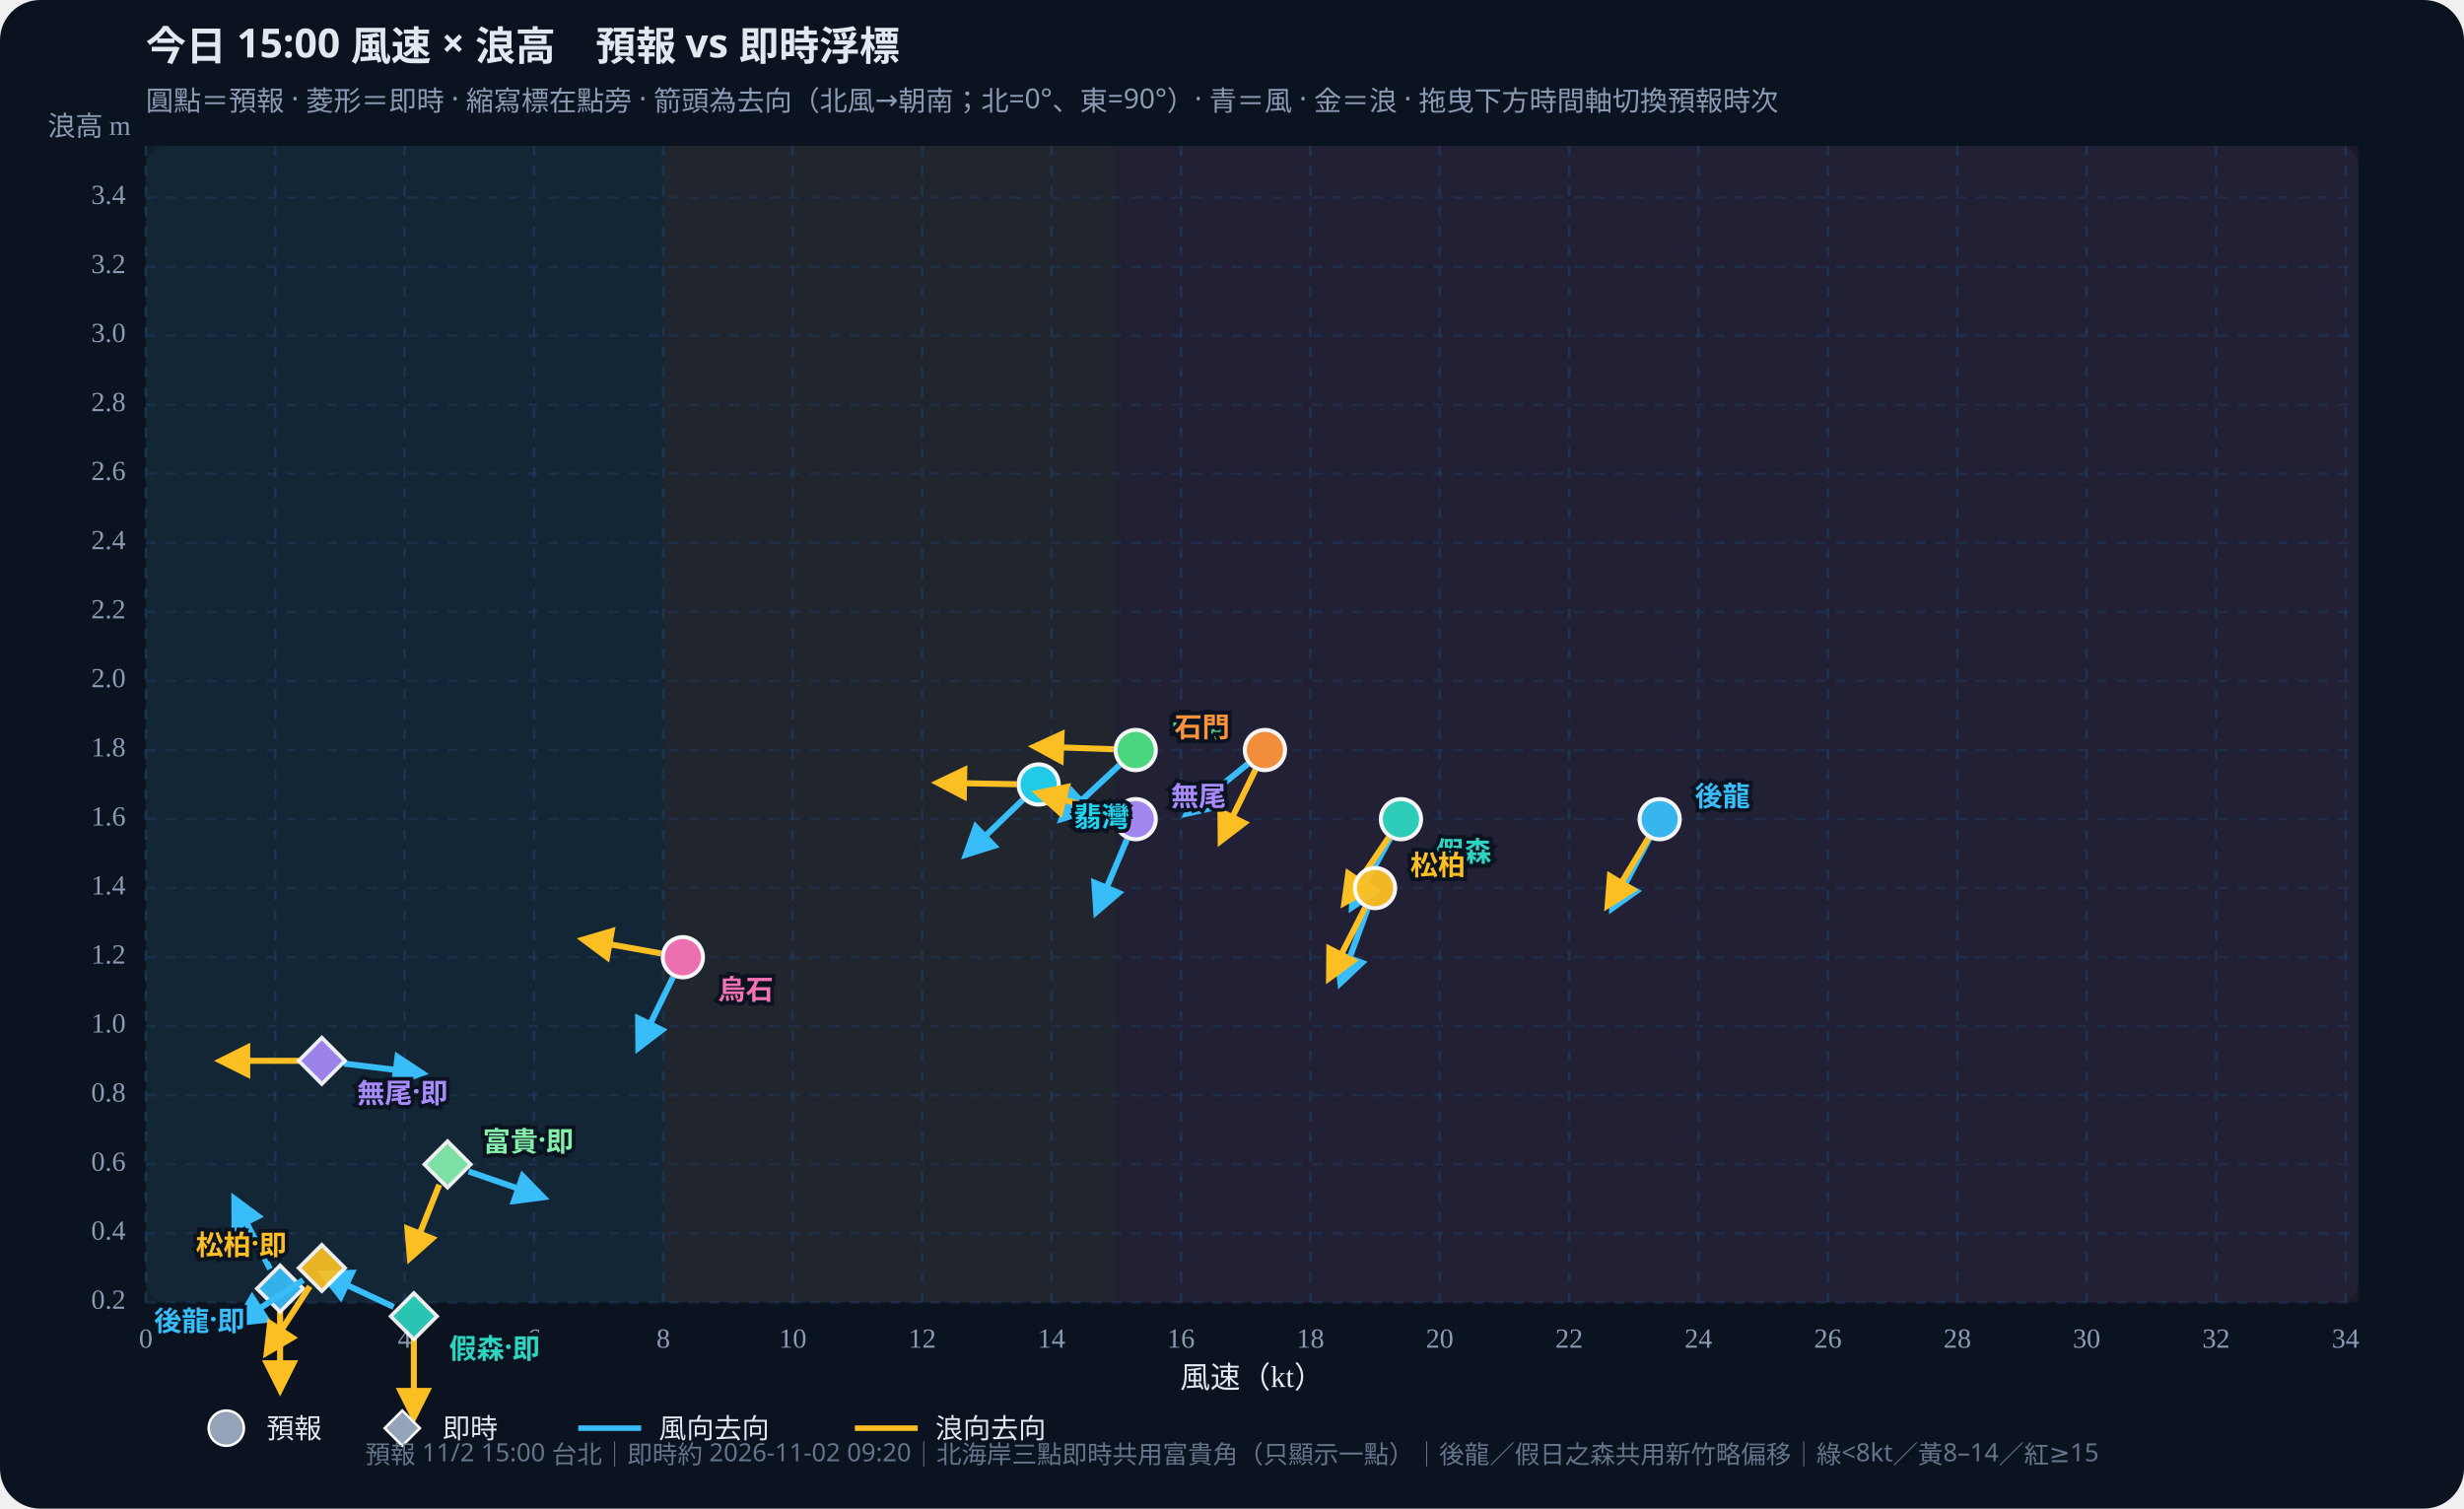
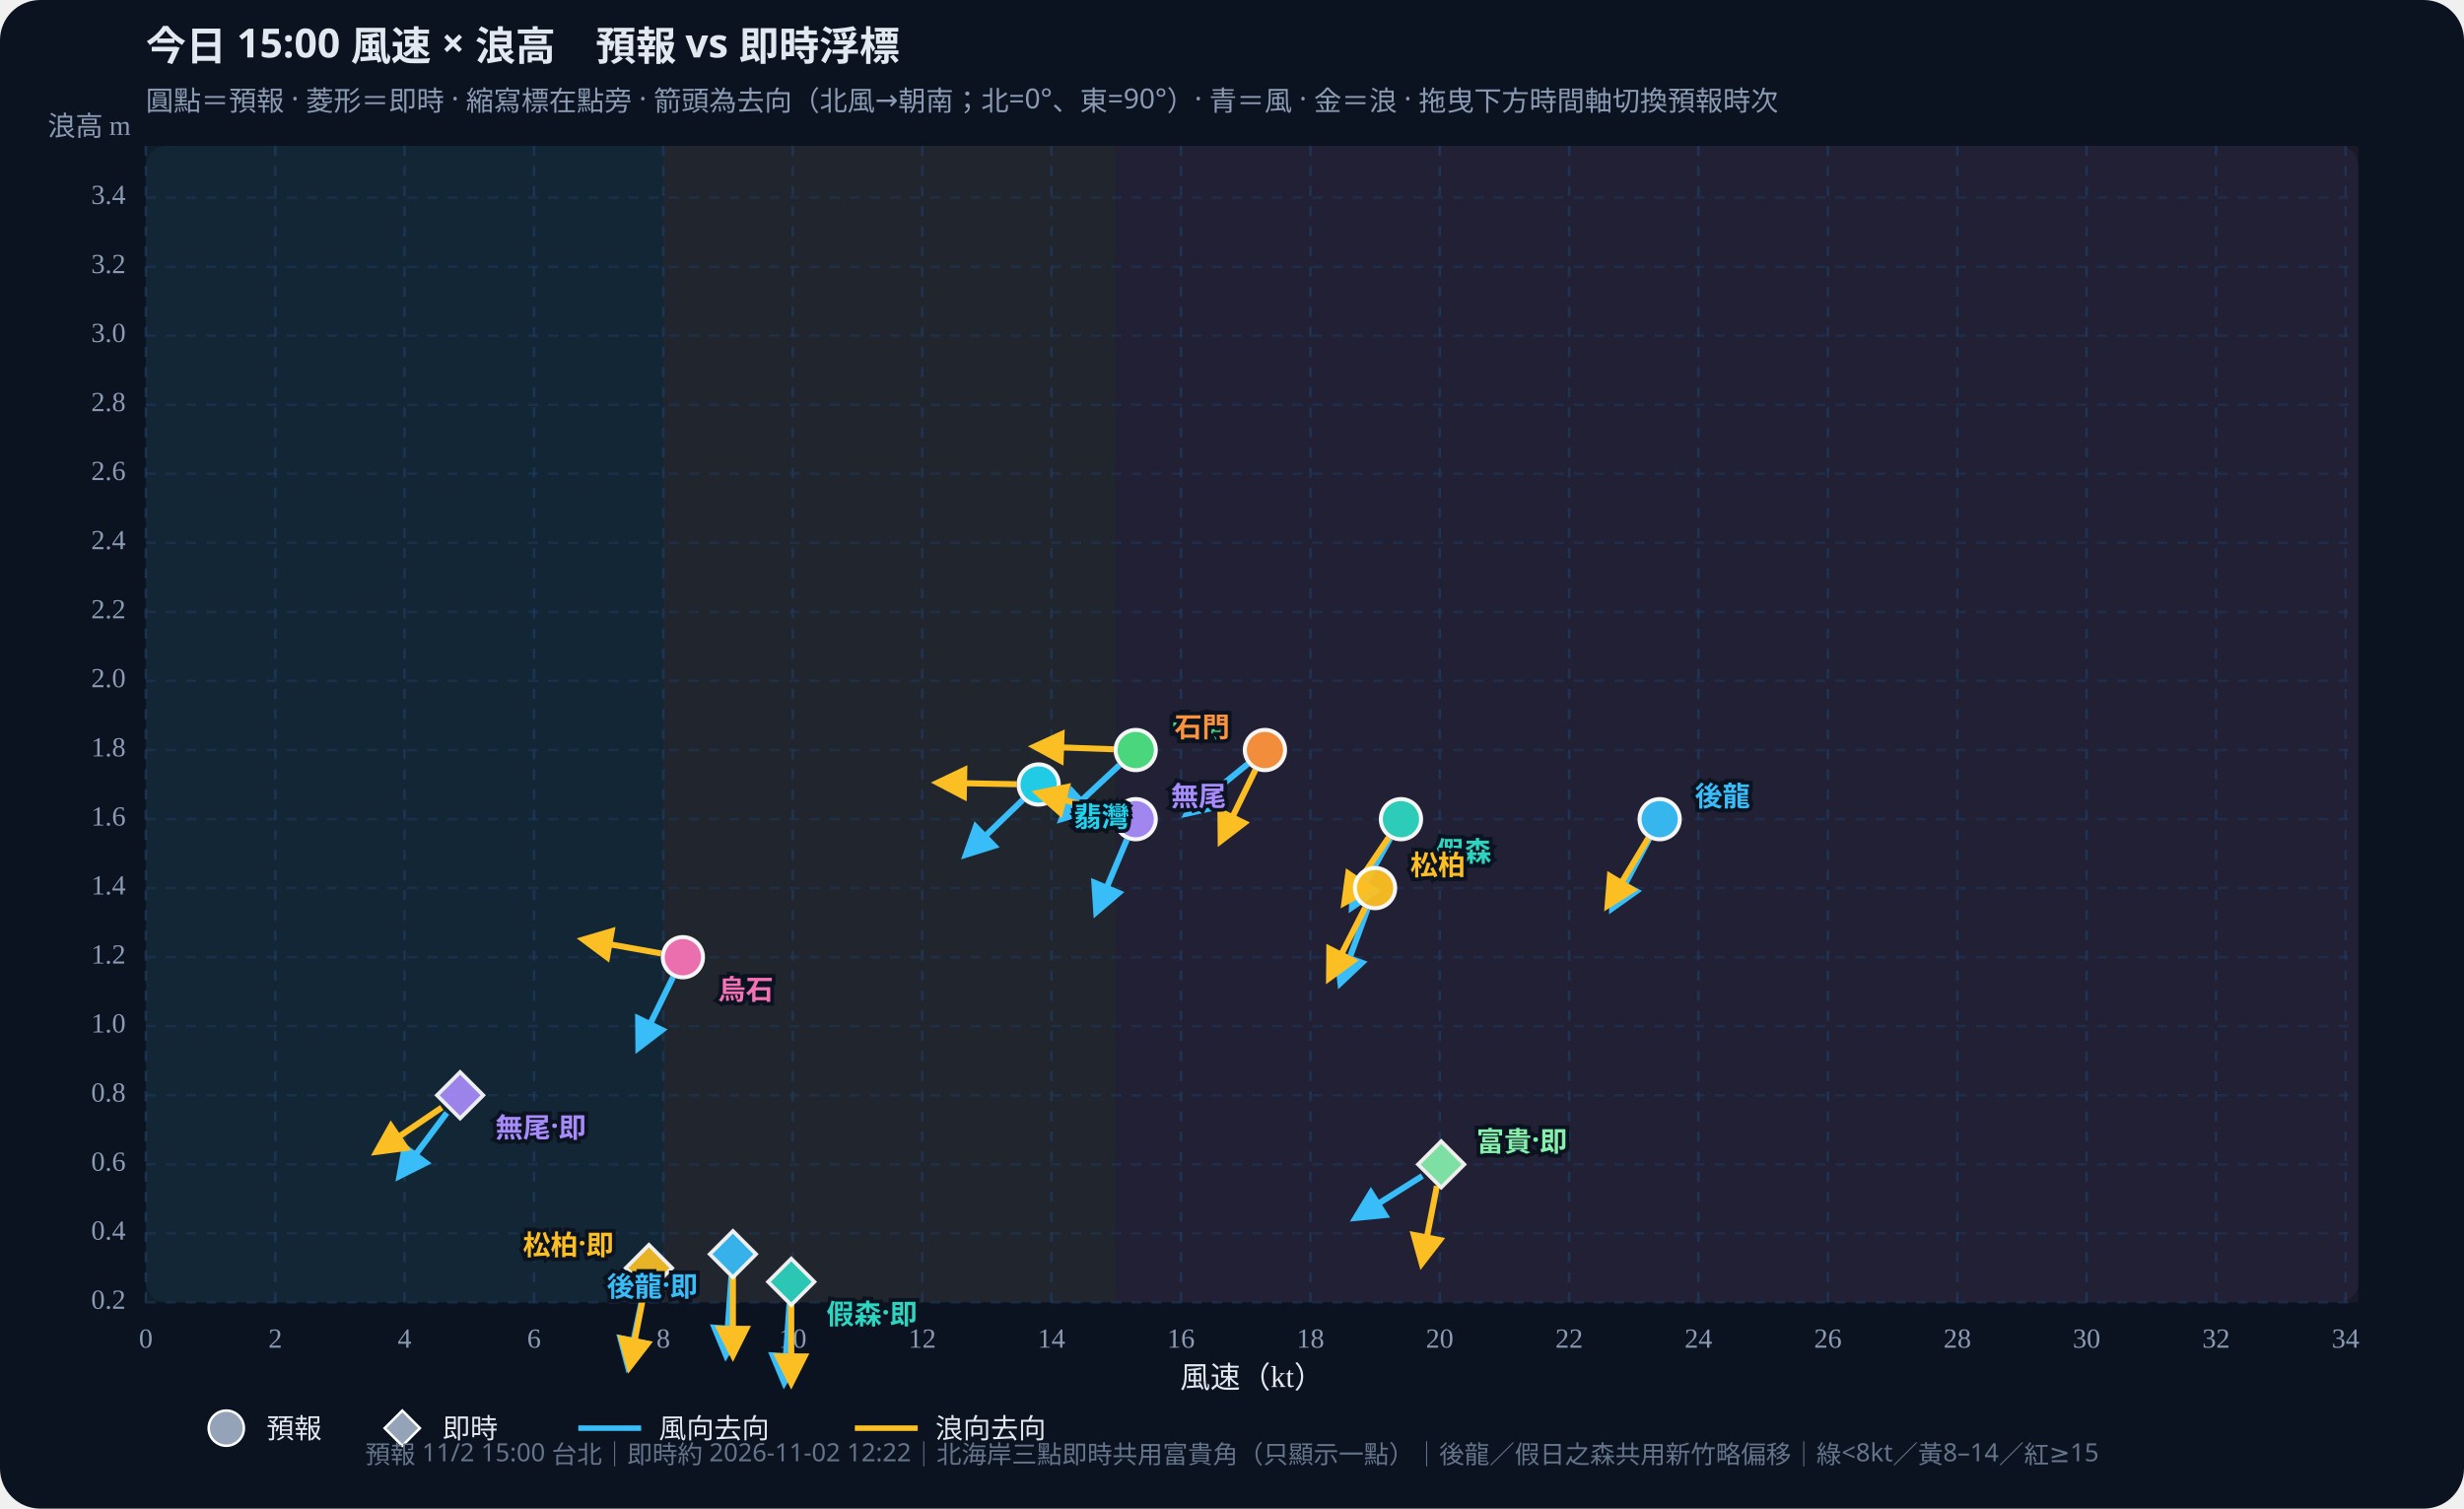
<svg xmlns="http://www.w3.org/2000/svg" id="wws-svg" viewBox="0 0 980 600" role="img" aria-label="風速與浪高散佈圖，可拖曳時間軸切換預報時次" style="width:100%;height:auto;display:block">
  <rect width="980" height="600" fill="#0b1220" rx="16" />
  <rect x="58" y="58" width="880" height="460" fill="#111a2e" rx="8" />
  <rect x="58.0" y="58" width="205.8" height="460" fill="#34d399" opacity="0.07" />
  <rect x="263.8" y="58" width="180.1" height="460" fill="#fbbf24" opacity="0.07" />
  <rect x="444.0" y="58" width="494.0" height="460" fill="#fb7185" opacity="0.07" />
  <defs>
    <marker id="arrow-38bdf8" viewBox="0 0 10 10" refX="8" refY="5" markerWidth="6" markerHeight="6" orient="auto-start-reverse">
      <path d="M0,0 L10,5 L0,10 z" fill="#38bdf8" />
    </marker>
    <marker id="arrow-fbbf24" viewBox="0 0 10 10" refX="8" refY="5" markerWidth="6" markerHeight="6" orient="auto-start-reverse">
      <path d="M0,0 L10,5 L0,10 z" fill="#fbbf24" />
    </marker>
  </defs>
  <text id="wws-title" x="58" y="24" fill="#e2e8f0" font-size="16" font-weight="700" font-family="Noto Sans TC,system-ui,sans-serif">今日 15:00 風速 × 浪高　預報 vs 即時浮標</text>
  <text x="58" y="44" fill="#8b9bb4" font-size="11" font-family="Noto Sans TC,system-ui,sans-serif">圓點＝預報 · 菱形＝即時 · 縮寫標在點旁 · 箭頭為去向（北風→朝南；北=0°、東=90°）· 青＝風 · 金＝浪 · 拖曳下方時間軸切換預報時次</text>
  <line x1="58.0" y1="58" x2="58.0" y2="518" stroke="#1e3a5f" stroke-dasharray="4 4" opacity="0.7" />
  <text x="58.0" y="536" text-anchor="middle" fill="#8b9bb4" font-size="11">0</text>
  <line x1="109.5" y1="58" x2="109.5" y2="518" stroke="#1e3a5f" stroke-dasharray="4 4" opacity="0.7" />
  <text x="109.5" y="536" text-anchor="middle" fill="#8b9bb4" font-size="11">2</text>
  <line x1="160.9" y1="58" x2="160.9" y2="518" stroke="#1e3a5f" stroke-dasharray="4 4" opacity="0.7" />
  <text x="160.9" y="536" text-anchor="middle" fill="#8b9bb4" font-size="11">4</text>
  <line x1="212.4" y1="58" x2="212.4" y2="518" stroke="#1e3a5f" stroke-dasharray="4 4" opacity="0.7" />
  <text x="212.4" y="536" text-anchor="middle" fill="#8b9bb4" font-size="11">6</text>
  <line x1="263.8" y1="58" x2="263.8" y2="518" stroke="#1e3a5f" stroke-dasharray="4 4" opacity="0.7" />
  <text x="263.8" y="536" text-anchor="middle" fill="#8b9bb4" font-size="11">8</text>
  <line x1="315.3" y1="58" x2="315.3" y2="518" stroke="#1e3a5f" stroke-dasharray="4 4" opacity="0.7" />
  <text x="315.3" y="536" text-anchor="middle" fill="#8b9bb4" font-size="11">10</text>
  <line x1="366.8" y1="58" x2="366.8" y2="518" stroke="#1e3a5f" stroke-dasharray="4 4" opacity="0.7" />
  <text x="366.8" y="536" text-anchor="middle" fill="#8b9bb4" font-size="11">12</text>
  <line x1="418.2" y1="58" x2="418.2" y2="518" stroke="#1e3a5f" stroke-dasharray="4 4" opacity="0.7" />
  <text x="418.2" y="536" text-anchor="middle" fill="#8b9bb4" font-size="11">14</text>
  <line x1="469.7" y1="58" x2="469.7" y2="518" stroke="#1e3a5f" stroke-dasharray="4 4" opacity="0.7" />
  <text x="469.7" y="536" text-anchor="middle" fill="#8b9bb4" font-size="11">16</text>
  <line x1="521.2" y1="58" x2="521.2" y2="518" stroke="#1e3a5f" stroke-dasharray="4 4" opacity="0.7" />
  <text x="521.2" y="536" text-anchor="middle" fill="#8b9bb4" font-size="11">18</text>
  <line x1="572.6" y1="58" x2="572.6" y2="518" stroke="#1e3a5f" stroke-dasharray="4 4" opacity="0.7" />
  <text x="572.6" y="536" text-anchor="middle" fill="#8b9bb4" font-size="11">20</text>
  <line x1="624.1" y1="58" x2="624.1" y2="518" stroke="#1e3a5f" stroke-dasharray="4 4" opacity="0.7" />
  <text x="624.1" y="536" text-anchor="middle" fill="#8b9bb4" font-size="11">22</text>
  <line x1="675.5" y1="58" x2="675.5" y2="518" stroke="#1e3a5f" stroke-dasharray="4 4" opacity="0.7" />
  <text x="675.5" y="536" text-anchor="middle" fill="#8b9bb4" font-size="11">24</text>
  <line x1="727.0" y1="58" x2="727.0" y2="518" stroke="#1e3a5f" stroke-dasharray="4 4" opacity="0.7" />
  <text x="727.0" y="536" text-anchor="middle" fill="#8b9bb4" font-size="11">26</text>
  <line x1="778.5" y1="58" x2="778.5" y2="518" stroke="#1e3a5f" stroke-dasharray="4 4" opacity="0.7" />
  <text x="778.5" y="536" text-anchor="middle" fill="#8b9bb4" font-size="11">28</text>
  <line x1="829.9" y1="58" x2="829.9" y2="518" stroke="#1e3a5f" stroke-dasharray="4 4" opacity="0.7" />
  <text x="829.9" y="536" text-anchor="middle" fill="#8b9bb4" font-size="11">30</text>
  <line x1="881.4" y1="58" x2="881.4" y2="518" stroke="#1e3a5f" stroke-dasharray="4 4" opacity="0.7" />
  <text x="881.4" y="536" text-anchor="middle" fill="#8b9bb4" font-size="11">32</text>
  <line x1="932.9" y1="58" x2="932.9" y2="518" stroke="#1e3a5f" stroke-dasharray="4 4" opacity="0.7" />
  <text x="932.9" y="536" text-anchor="middle" fill="#8b9bb4" font-size="11">34</text>
  <line x1="58" y1="518.0" x2="938" y2="518.0" stroke="#1e3a5f" stroke-dasharray="4 4" opacity="0.5" />
  <text x="50" y="518.0" text-anchor="end" dominant-baseline="middle" fill="#8b9bb4" font-size="11">0.2</text>
  <line x1="58" y1="490.5" x2="938" y2="490.5" stroke="#1e3a5f" stroke-dasharray="4 4" opacity="0.5" />
  <text x="50" y="490.5" text-anchor="end" dominant-baseline="middle" fill="#8b9bb4" font-size="11">0.4</text>
  <line x1="58" y1="463.1" x2="938" y2="463.1" stroke="#1e3a5f" stroke-dasharray="4 4" opacity="0.5" />
  <text x="50" y="463.1" text-anchor="end" dominant-baseline="middle" fill="#8b9bb4" font-size="11">0.6</text>
  <line x1="58" y1="435.6" x2="938" y2="435.6" stroke="#1e3a5f" stroke-dasharray="4 4" opacity="0.5" />
  <text x="50" y="435.6" text-anchor="end" dominant-baseline="middle" fill="#8b9bb4" font-size="11">0.8</text>
  <line x1="58" y1="408.1" x2="938" y2="408.1" stroke="#1e3a5f" stroke-dasharray="4 4" opacity="0.5" />
  <text x="50" y="408.1" text-anchor="end" dominant-baseline="middle" fill="#8b9bb4" font-size="11">1.0</text>
  <line x1="58" y1="380.7" x2="938" y2="380.7" stroke="#1e3a5f" stroke-dasharray="4 4" opacity="0.5" />
  <text x="50" y="380.7" text-anchor="end" dominant-baseline="middle" fill="#8b9bb4" font-size="11">1.2</text>
  <line x1="58" y1="353.2" x2="938" y2="353.2" stroke="#1e3a5f" stroke-dasharray="4 4" opacity="0.5" />
  <text x="50" y="353.2" text-anchor="end" dominant-baseline="middle" fill="#8b9bb4" font-size="11">1.4</text>
  <line x1="58" y1="325.8" x2="938" y2="325.8" stroke="#1e3a5f" stroke-dasharray="4 4" opacity="0.5" />
  <text x="50" y="325.8" text-anchor="end" dominant-baseline="middle" fill="#8b9bb4" font-size="11">1.6</text>
  <line x1="58" y1="298.3" x2="938" y2="298.3" stroke="#1e3a5f" stroke-dasharray="4 4" opacity="0.5" />
  <text x="50" y="298.3" text-anchor="end" dominant-baseline="middle" fill="#8b9bb4" font-size="11">1.8</text>
  <line x1="58" y1="270.8" x2="938" y2="270.8" stroke="#1e3a5f" stroke-dasharray="4 4" opacity="0.5" />
  <text x="50" y="270.8" text-anchor="end" dominant-baseline="middle" fill="#8b9bb4" font-size="11">2.0</text>
  <line x1="58" y1="243.4" x2="938" y2="243.4" stroke="#1e3a5f" stroke-dasharray="4 4" opacity="0.5" />
  <text x="50" y="243.4" text-anchor="end" dominant-baseline="middle" fill="#8b9bb4" font-size="11">2.2</text>
  <line x1="58" y1="215.9" x2="938" y2="215.9" stroke="#1e3a5f" stroke-dasharray="4 4" opacity="0.5" />
  <text x="50" y="215.9" text-anchor="end" dominant-baseline="middle" fill="#8b9bb4" font-size="11">2.4</text>
  <line x1="58" y1="188.4" x2="938" y2="188.4" stroke="#1e3a5f" stroke-dasharray="4 4" opacity="0.5" />
  <text x="50" y="188.4" text-anchor="end" dominant-baseline="middle" fill="#8b9bb4" font-size="11">2.6</text>
  <line x1="58" y1="161.0" x2="938" y2="161.0" stroke="#1e3a5f" stroke-dasharray="4 4" opacity="0.5" />
  <text x="50" y="161.0" text-anchor="end" dominant-baseline="middle" fill="#8b9bb4" font-size="11">2.8</text>
  <line x1="58" y1="133.5" x2="938" y2="133.5" stroke="#1e3a5f" stroke-dasharray="4 4" opacity="0.5" />
  <text x="50" y="133.5" text-anchor="end" dominant-baseline="middle" fill="#8b9bb4" font-size="11">3.0</text>
  <line x1="58" y1="106.1" x2="938" y2="106.1" stroke="#1e3a5f" stroke-dasharray="4 4" opacity="0.5" />
  <text x="50" y="106.1" text-anchor="end" dominant-baseline="middle" fill="#8b9bb4" font-size="11">3.2</text>
  <line x1="58" y1="78.6" x2="938" y2="78.6" stroke="#1e3a5f" stroke-dasharray="4 4" opacity="0.5" />
  <text x="50" y="78.6" text-anchor="end" dominant-baseline="middle" fill="#8b9bb4" font-size="11">3.4</text>
  <text x="498" y="552" text-anchor="middle" fill="#e2e8f0" font-size="12">風速（kt）</text>
  <text x="52" y="54" text-anchor="end" fill="#8b9bb4" font-size="11">浪高 m</text>
  <g id="wws-forecast-layer">
    <line x1="656.0" y1="333.5" x2="641.3" y2="361.1" stroke="#38bdf8" stroke-width="2.4" marker-end="url(#arrow-38bdf8)" />
    <line x1="655.6" y1="333.3" x2="639.5" y2="360.0" stroke="#fbbf24" stroke-width="2.4" marker-end="url(#arrow-fbbf24)" />
    <circle cx="660.1" cy="325.8" r="8.0" fill="#38bdf8" stroke="#fff" stroke-width="1.6" opacity="0.95" />
    <line x1="552.9" y1="333.5" x2="537.8" y2="360.7" stroke="#38bdf8" stroke-width="2.4" marker-end="url(#arrow-38bdf8)" />
    <line x1="552.3" y1="333.1" x2="534.8" y2="358.9" stroke="#fbbf24" stroke-width="2.4" marker-end="url(#arrow-fbbf24)" />
    <circle cx="557.2" cy="325.8" r="8.0" fill="#2dd4bf" stroke="#fff" stroke-width="1.6" opacity="0.95" />
    <line x1="543.9" y1="361.5" x2="533.2" y2="390.8" stroke="#38bdf8" stroke-width="2.4" marker-end="url(#arrow-38bdf8)" />
    <line x1="542.9" y1="361.1" x2="528.7" y2="388.9" stroke="#fbbf24" stroke-width="2.4" marker-end="url(#arrow-fbbf24)" />
    <circle cx="546.9" cy="353.2" r="8.0" fill="#fbbf24" stroke="#fff" stroke-width="1.6" opacity="0.95" />
    <line x1="445.2" y1="304.3" x2="422.4" y2="325.6" stroke="#38bdf8" stroke-width="2.4" marker-end="url(#arrow-38bdf8)" />
    <line x1="442.9" y1="298.0" x2="411.7" y2="296.9" stroke="#fbbf24" stroke-width="2.4" marker-end="url(#arrow-fbbf24)" />
    <circle cx="451.7" cy="298.3" r="8.0" fill="#4ade80" stroke="#fff" stroke-width="1.6" opacity="0.95" />
    <line x1="406.8" y1="318.1" x2="384.3" y2="339.8" stroke="#38bdf8" stroke-width="2.4" marker-end="url(#arrow-38bdf8)" />
    <line x1="404.3" y1="311.9" x2="373.1" y2="311.3" stroke="#fbbf24" stroke-width="2.4" marker-end="url(#arrow-fbbf24)" />
    <circle cx="413.1" cy="312.0" r="8.0" fill="#22d3ee" stroke="#fff" stroke-width="1.6" opacity="0.95" />
    <line x1="496.3" y1="303.8" x2="472.1" y2="323.5" stroke="#38bdf8" stroke-width="2.4" marker-end="url(#arrow-38bdf8)" />
    <line x1="499.3" y1="306.2" x2="485.6" y2="334.3" stroke="#fbbf24" stroke-width="2.4" marker-end="url(#arrow-fbbf24)" />
    <circle cx="503.1" cy="298.3" r="8.0" fill="#fb923c" stroke="#fff" stroke-width="1.6" opacity="0.95" />
    <line x1="448.2" y1="333.9" x2="436.1" y2="362.6" stroke="#38bdf8" stroke-width="2.4" marker-end="url(#arrow-38bdf8)" />
    <line x1="443.2" y1="323.5" x2="413.0" y2="315.4" stroke="#fbbf24" stroke-width="2.4" marker-end="url(#arrow-fbbf24)" />
    <circle cx="451.7" cy="325.8" r="8.0" fill="#a78bfa" stroke="#fff" stroke-width="1.6" opacity="0.95" />
    <line x1="267.7" y1="388.6" x2="254.0" y2="416.6" stroke="#38bdf8" stroke-width="2.4" marker-end="url(#arrow-38bdf8)" />
    <line x1="262.9" y1="379.2" x2="232.2" y2="373.7" stroke="#fbbf24" stroke-width="2.4" marker-end="url(#arrow-fbbf24)" />
    <circle cx="271.6" cy="380.7" r="8.0" fill="#f472b6" stroke="#fff" stroke-width="1.6" opacity="0.95" />
    <text x="674.1" y="315.8" text-anchor="start" dominant-baseline="central" fill="#38bdf8" font-size="11" font-weight="700" font-family="Noto Sans TC,system-ui,sans-serif" stroke="#0b1220" stroke-width="3" paint-order="stroke">後龍</text>
    <text x="571.2" y="337.8" text-anchor="start" dominant-baseline="central" fill="#2dd4bf" font-size="11" font-weight="700" font-family="Noto Sans TC,system-ui,sans-serif" stroke="#0b1220" stroke-width="3" paint-order="stroke">假森</text>
    <text x="560.9" y="343.2" text-anchor="start" dominant-baseline="central" fill="#fbbf24" font-size="11" font-weight="700" font-family="Noto Sans TC,system-ui,sans-serif" stroke="#0b1220" stroke-width="3" paint-order="stroke">松柏</text>
    <text x="465.7" y="288.3" text-anchor="start" dominant-baseline="central" fill="#4ade80" font-size="11" font-weight="700" font-family="Noto Sans TC,system-ui,sans-serif" stroke="#0b1220" stroke-width="3" paint-order="stroke">中角</text>
    <text x="427.1" y="324.0" text-anchor="start" dominant-baseline="central" fill="#22d3ee" font-size="11" font-weight="700" font-family="Noto Sans TC,system-ui,sans-serif" stroke="#0b1220" stroke-width="3" paint-order="stroke">翡灣</text>
    <text x="489.1" y="288.3" text-anchor="end" dominant-baseline="central" fill="#fb923c" font-size="11" font-weight="700" font-family="Noto Sans TC,system-ui,sans-serif" stroke="#0b1220" stroke-width="3" paint-order="stroke">石門</text>
    <text x="465.7" y="315.8" text-anchor="start" dominant-baseline="central" fill="#a78bfa" font-size="11" font-weight="700" font-family="Noto Sans TC,system-ui,sans-serif" stroke="#0b1220" stroke-width="3" paint-order="stroke">無尾</text>
    <text x="285.6" y="392.7" text-anchor="start" dominant-baseline="central" fill="#f472b6" font-size="11" font-weight="700" font-family="Noto Sans TC,system-ui,sans-serif" stroke="#0b1220" stroke-width="3" paint-order="stroke">烏石</text>
  </g>
  <g id="wws-live-layer">
-     <line x1="107.4" y1="504.7" x2="93.3" y2="476.9" stroke="#38bdf8" stroke-width="2.4" marker-end="url(#arrow-38bdf8)" />
-     <line x1="111.4" y1="521.3" x2="111.4" y2="552.5" stroke="#fbbf24" stroke-width="2.4" marker-end="url(#arrow-fbbf24)" />
-     <polygon points="111.4,503.3 120.6,512.5 111.4,521.7 102.2,512.5" fill="#38bdf8" stroke="#fff" stroke-width="1.5" opacity="0.92" />
-     <line x1="156.6" y1="519.8" x2="128.4" y2="506.6" stroke="#38bdf8" stroke-width="2.4" marker-end="url(#arrow-38bdf8)" />
-     <line x1="164.6" y1="532.3" x2="164.6" y2="563.5" stroke="#fbbf24" stroke-width="2.4" marker-end="url(#arrow-fbbf24)" />
-     <polygon points="164.6,514.3 173.8,523.5 164.6,532.7 155.4,523.5" fill="#2dd4bf" stroke="#fff" stroke-width="1.5" opacity="0.92" />
-     <line x1="120.6" y1="509.1" x2="94.5" y2="526.1" stroke="#38bdf8" stroke-width="2.4" marker-end="url(#arrow-38bdf8)" />
-     <line x1="123.2" y1="511.6" x2="106.2" y2="537.8" stroke="#fbbf24" stroke-width="2.4" marker-end="url(#arrow-fbbf24)" />
-     <polygon points="128.0,495.1 137.2,504.3 128.0,513.5 118.8,504.3" fill="#fbbf24" stroke="#fff" stroke-width="1.5" opacity="0.92" />
-     <line x1="186.4" y1="465.9" x2="215.9" y2="476.1" stroke="#38bdf8" stroke-width="2.4" marker-end="url(#arrow-38bdf8)" />
-     <line x1="174.7" y1="471.2" x2="163.1" y2="500.2" stroke="#fbbf24" stroke-width="2.4" marker-end="url(#arrow-fbbf24)" />
-     <polygon points="178.0,453.9 187.2,463.1 178.0,472.3 168.8,463.1" fill="#86efac" stroke="#fff" stroke-width="1.5" opacity="0.92" />
-     <line x1="136.8" y1="423.0" x2="167.7" y2="426.8" stroke="#38bdf8" stroke-width="2.4" marker-end="url(#arrow-38bdf8)" />
-     <line x1="119.2" y1="421.9" x2="88.0" y2="421.9" stroke="#fbbf24" stroke-width="2.4" marker-end="url(#arrow-fbbf24)" />
-     <polygon points="128.0,412.7 137.2,421.9 128.0,431.1 118.8,421.9" fill="#a78bfa" stroke="#fff" stroke-width="1.5" opacity="0.92" />
-     <text x="97.4" y="524.5" text-anchor="end" dominant-baseline="central" fill="#38bdf8" font-size="11" font-weight="700" font-family="Noto Sans TC,system-ui,sans-serif" stroke="#0b1220" stroke-width="3" paint-order="stroke">後龍·即</text>
-     <text x="178.6" y="535.5" text-anchor="start" dominant-baseline="central" fill="#2dd4bf" font-size="11" font-weight="700" font-family="Noto Sans TC,system-ui,sans-serif" stroke="#0b1220" stroke-width="3" paint-order="stroke">假森·即</text>
-     <text x="114.0" y="494.3" text-anchor="end" dominant-baseline="central" fill="#fbbf24" font-size="11" font-weight="700" font-family="Noto Sans TC,system-ui,sans-serif" stroke="#0b1220" stroke-width="3" paint-order="stroke">松柏·即</text>
-     <text x="192.0" y="453.1" text-anchor="start" dominant-baseline="central" fill="#86efac" font-size="11" font-weight="700" font-family="Noto Sans TC,system-ui,sans-serif" stroke="#0b1220" stroke-width="3" paint-order="stroke">富貴·即</text>
-     <text x="142.0" y="433.9" text-anchor="start" dominant-baseline="central" fill="#a78bfa" font-size="11" font-weight="700" font-family="Noto Sans TC,system-ui,sans-serif" stroke="#0b1220" stroke-width="3" paint-order="stroke">無尾·即</text>
+     <line x1="290.9" y1="507.6" x2="288.7" y2="538.7" stroke="#38bdf8" stroke-width="2.4" marker-end="url(#arrow-38bdf8)" />
+     <line x1="291.5" y1="507.6" x2="291.5" y2="538.8" stroke="#fbbf24" stroke-width="2.4" marker-end="url(#arrow-fbbf24)" />
+     <polygon points="291.5,489.6 300.7,498.8 291.5,508.0 282.3,498.8" fill="#38bdf8" stroke="#fff" stroke-width="1.5" opacity="0.92" />
+     <line x1="314.0" y1="518.5" x2="311.9" y2="549.7" stroke="#38bdf8" stroke-width="2.4" marker-end="url(#arrow-38bdf8)" />
+     <line x1="314.7" y1="518.6" x2="314.7" y2="549.8" stroke="#fbbf24" stroke-width="2.4" marker-end="url(#arrow-fbbf24)" />
+     <polygon points="314.7,500.6 323.9,509.8 314.7,519.0 305.5,509.8" fill="#2dd4bf" stroke="#fff" stroke-width="1.5" opacity="0.92" />
+     <line x1="256.2" y1="512.9" x2="249.8" y2="543.4" stroke="#38bdf8" stroke-width="2.4" marker-end="url(#arrow-38bdf8)" />
+     <line x1="256.4" y1="512.9" x2="250.4" y2="543.5" stroke="#fbbf24" stroke-width="2.4" marker-end="url(#arrow-fbbf24)" />
+     <polygon points="258.1,495.1 267.3,504.3 258.1,513.5 248.9,504.3" fill="#fbbf24" stroke="#fff" stroke-width="1.5" opacity="0.92" />
+     <line x1="565.7" y1="467.7" x2="539.3" y2="484.3" stroke="#38bdf8" stroke-width="2.4" marker-end="url(#arrow-38bdf8)" />
+     <line x1="571.5" y1="471.7" x2="565.5" y2="502.3" stroke="#fbbf24" stroke-width="2.4" marker-end="url(#arrow-fbbf24)" />
+     <polygon points="573.2,453.9 582.4,463.1 573.2,472.3 564.0,463.1" fill="#86efac" stroke="#fff" stroke-width="1.5" opacity="0.92" />
+     <line x1="177.7" y1="442.6" x2="159.0" y2="467.6" stroke="#38bdf8" stroke-width="2.4" marker-end="url(#arrow-38bdf8)" />
+     <line x1="175.7" y1="440.5" x2="149.9" y2="458.0" stroke="#fbbf24" stroke-width="2.4" marker-end="url(#arrow-fbbf24)" />
+     <polygon points="183.0,426.4 192.2,435.6 183.0,444.8 173.8,435.6" fill="#a78bfa" stroke="#fff" stroke-width="1.5" opacity="0.92" />
+     <text x="277.5" y="510.8" text-anchor="end" dominant-baseline="central" fill="#38bdf8" font-size="11" font-weight="700" font-family="Noto Sans TC,system-ui,sans-serif" stroke="#0b1220" stroke-width="3" paint-order="stroke">後龍·即</text>
+     <text x="328.7" y="521.8" text-anchor="start" dominant-baseline="central" fill="#2dd4bf" font-size="11" font-weight="700" font-family="Noto Sans TC,system-ui,sans-serif" stroke="#0b1220" stroke-width="3" paint-order="stroke">假森·即</text>
+     <text x="244.1" y="494.3" text-anchor="end" dominant-baseline="central" fill="#fbbf24" font-size="11" font-weight="700" font-family="Noto Sans TC,system-ui,sans-serif" stroke="#0b1220" stroke-width="3" paint-order="stroke">松柏·即</text>
+     <text x="587.2" y="453.1" text-anchor="start" dominant-baseline="central" fill="#86efac" font-size="11" font-weight="700" font-family="Noto Sans TC,system-ui,sans-serif" stroke="#0b1220" stroke-width="3" paint-order="stroke">富貴·即</text>
+     <text x="197.0" y="447.6" text-anchor="start" dominant-baseline="central" fill="#a78bfa" font-size="11" font-weight="700" font-family="Noto Sans TC,system-ui,sans-serif" stroke="#0b1220" stroke-width="3" paint-order="stroke">無尾·即</text>
  </g>
  <circle cx="90" cy="568" r="7" fill="#94a3b8" stroke="#fff" />
  <text x="106" y="572" fill="#e2e8f0" font-size="11" font-family="Noto Sans TC,system-ui,sans-serif">預報</text>
  <polygon points="160,561 167,568 160,575 153,568" fill="#94a3b8" stroke="#fff" />
  <text x="176" y="572" fill="#e2e8f0" font-size="11" font-family="Noto Sans TC,system-ui,sans-serif">即時</text>
  <line x1="230" y1="568" x2="255" y2="568" stroke="#38bdf8" stroke-width="2.2" />
  <text x="262" y="572" fill="#e2e8f0" font-size="11" font-family="Noto Sans TC,system-ui,sans-serif">風向去向</text>
  <line x1="340" y1="568" x2="365" y2="568" stroke="#fbbf24" stroke-width="2.2" />
  <text x="372" y="572" fill="#e2e8f0" font-size="11" font-family="Noto Sans TC,system-ui,sans-serif">浪向去向</text>
-   <text id="wws-foot" x="490" y="582" text-anchor="middle" fill="#64748b" font-size="10" font-family="Noto Sans TC,system-ui,sans-serif">預報 11/2 15:00 台北｜即時約 2026-11-02 09:20｜北海岸三點即時共用富貴角（只顯示一點）｜後龍／假日之森共用新竹略偏移｜綠&lt;8kt／黃8–14／紅≥15</text>
+   <text id="wws-foot" x="490" y="582" text-anchor="middle" fill="#64748b" font-size="10" font-family="Noto Sans TC,system-ui,sans-serif">預報 11/2 15:00 台北｜即時約 2026-11-02 12:22｜北海岸三點即時共用富貴角（只顯示一點）｜後龍／假日之森共用新竹略偏移｜綠&lt;8kt／黃8–14／紅≥15</text>
</svg>
